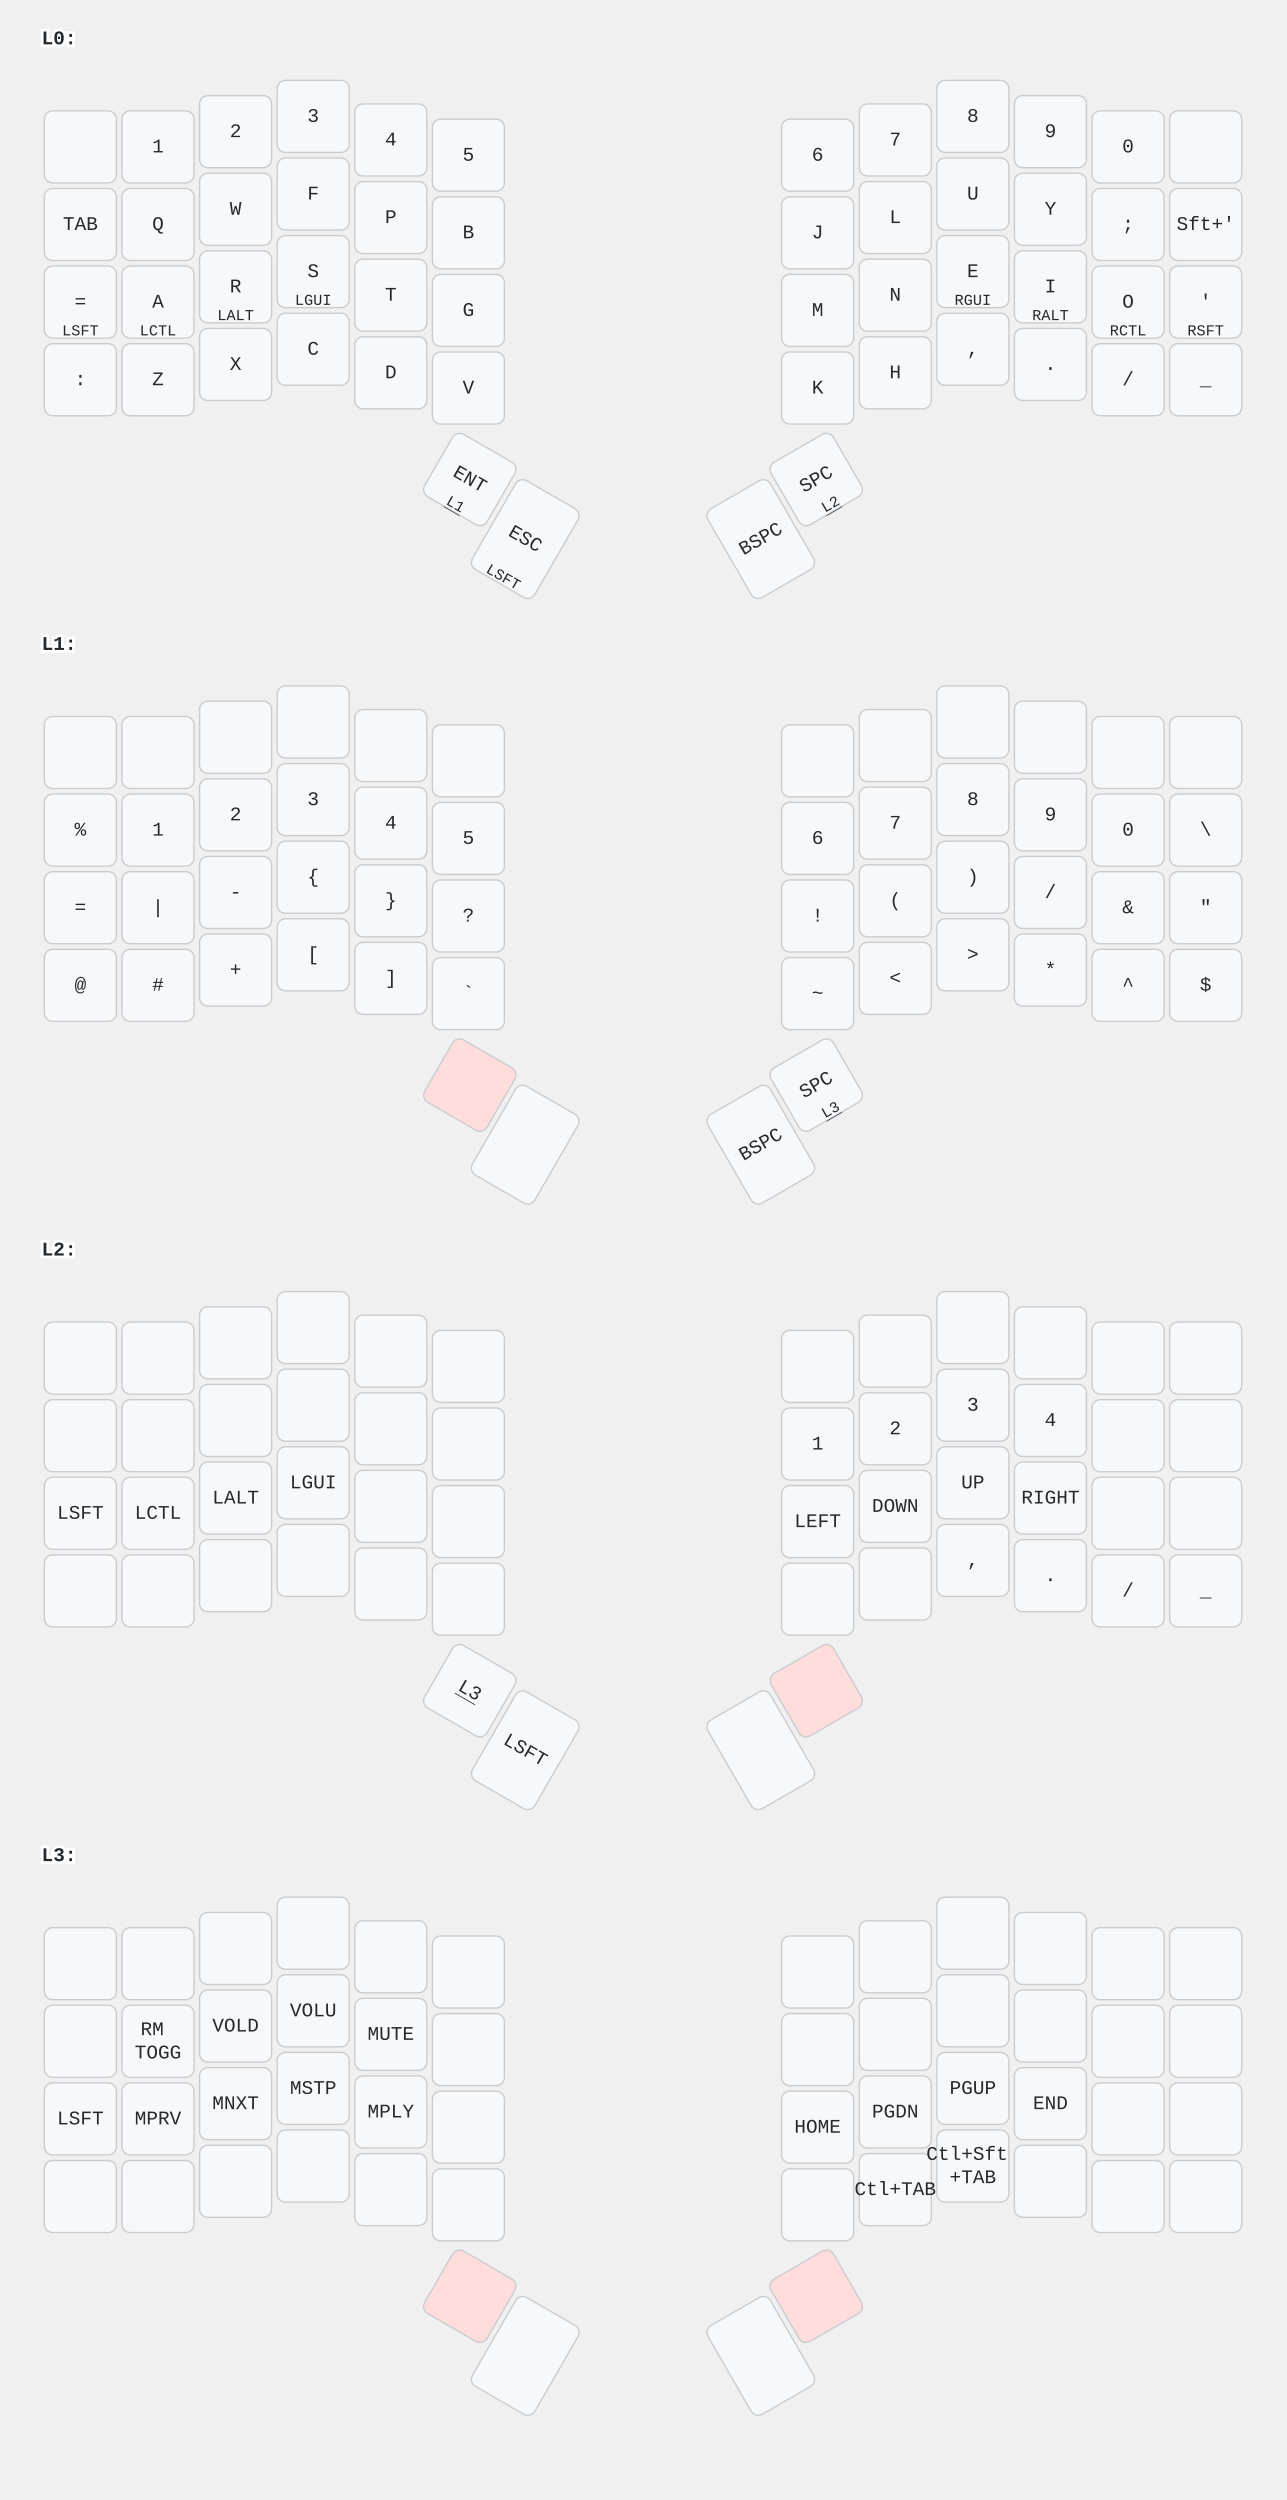
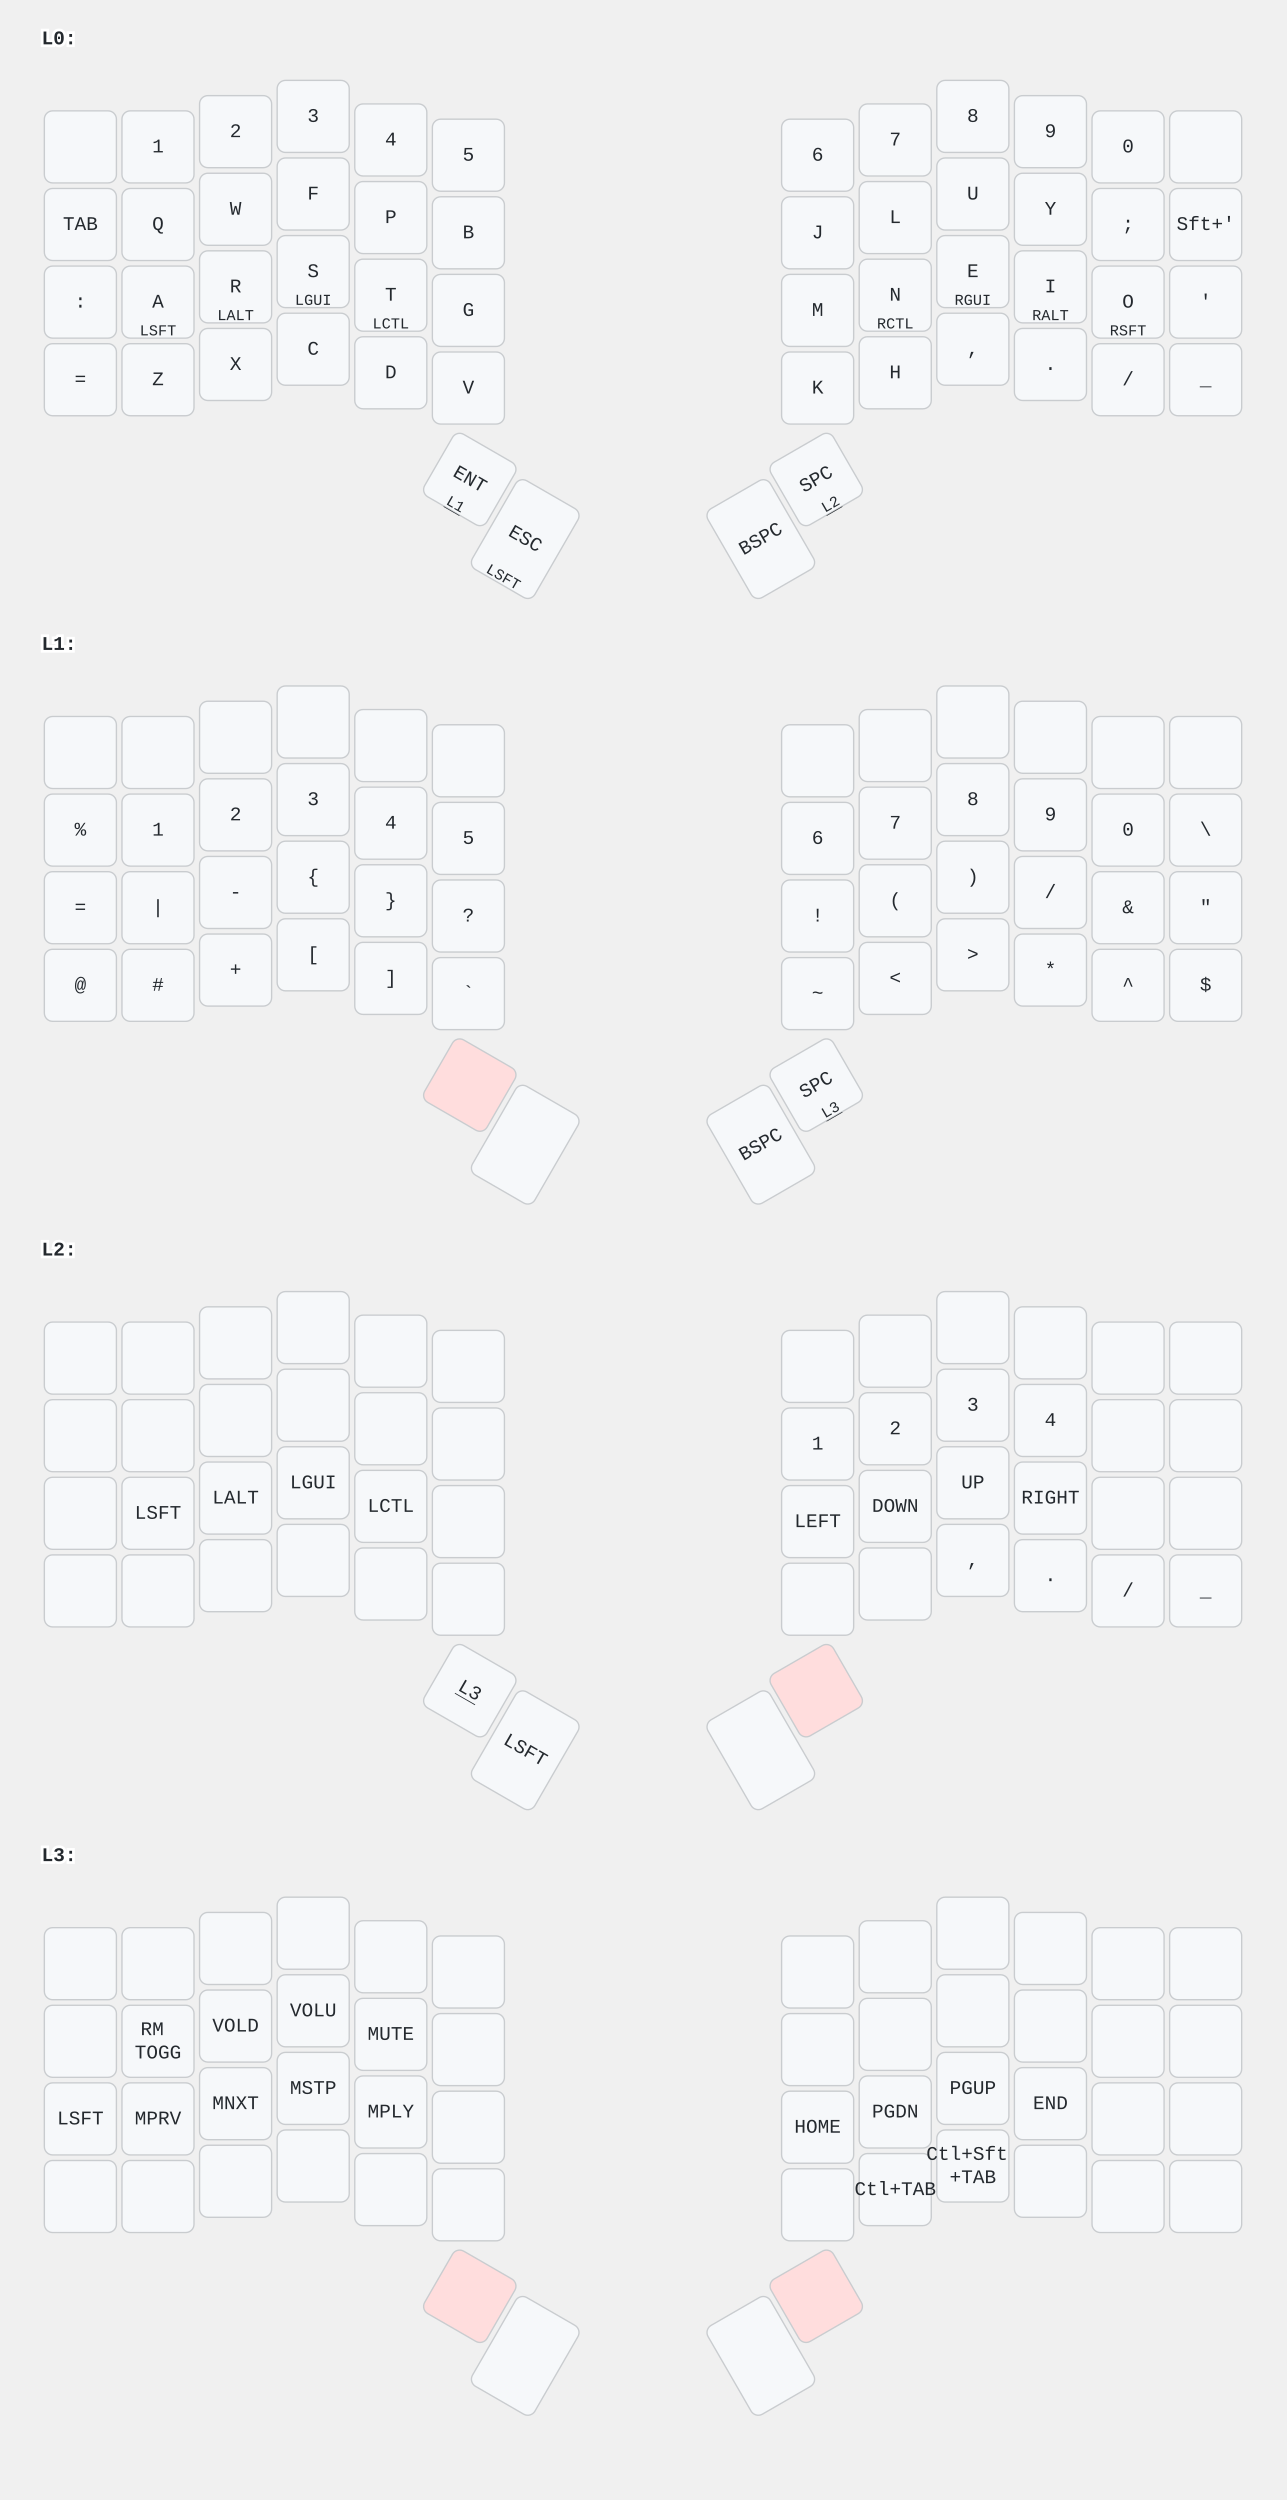
<svg xmlns="http://www.w3.org/2000/svg" width="928" height="1804" viewBox="0 0 928 1804" class="keymap">
  <style>/* inherit to force styles through use tags */
svg path {
    fill: inherit;
}

/* font and background color specifications */
svg.keymap {
    font-family: SFMono-Regular,Consolas,Liberation Mono,Menlo,monospace;
    font-size: 14px;
    font-kerning: normal;
    text-rendering: optimizeLegibility;
    fill: #24292e;
}

/* default key styling */
rect.key {
    fill: #f6f8fa;
}

rect.key, rect.combo {
    stroke: #c9cccf;
    stroke-width: 1;
}

/* default key side styling, only used is draw_key_sides is set */
rect.side {
    filter: brightness(90%);
}

/* color accent for combo boxes */
rect.combo, rect.combo-separate {
    fill: #cdf;
}

/* color accent for held keys */
rect.held, rect.combo.held {
    fill: #fdd;
}

/* color accent for ghost (optional) keys */
rect.ghost, rect.combo.ghost {
    stroke-dasharray: 4, 4;
    stroke-width: 2;
}

text {
    text-anchor: middle;
    dominant-baseline: middle;
}

/* styling for layer labels */
text.label {
    font-weight: bold;
    text-anchor: start;
    stroke: white;
    stroke-width: 4;
    paint-order: stroke;
}

/* styling for optional footer */
text.footer {
    text-anchor: end;
    dominant-baseline: auto;
    stroke: white;
    stroke-width: 4;
    paint-order: stroke;
}

/* styling for combo tap, and key non-tap label text */
text.combo, text.hold, text.shifted, text.left, text.right {
    font-size: 11px;
}

text.hold {
    text-anchor: middle;
    dominant-baseline: auto;
}

text.shifted {
    text-anchor: middle;
    dominant-baseline: hanging;
}

text.left {
    text-anchor: start;
}

text.right {
    text-anchor: end;
}

text.layer-activator {
    text-decoration: underline;
}

/* styling for hold/shifted label text in combo box */
text.combo.hold, text.combo.shifted, text.combo.left, text.combo.right {
    font-size: 8px;
}

/* lighter symbol for transparent keys */
text.trans {
    fill: #7b7e81;
}

/* styling for combo dendrons */
path.combo {
    stroke-width: 1;
    stroke: gray;
    fill: none;
}

/* Start Tabler Icons Cleanup */
/* cannot use height/width with glyphs */
.icon-tabler &gt; path {
    fill: inherit;
    stroke: inherit;
    stroke-width: 2;
}
/* hide tabler's default box */
.icon-tabler &gt; path[stroke="none"][fill="none"] {
    visibility: hidden;
}
/* End Tabler Icons Cleanup */
</style>
  <g transform="translate(30, 0)" class="layer-L0">
    <text x="0" y="28" class="label" id="L0">L0:</text>
    <g transform="translate(0, 56)">
      <g transform="translate(28, 50)" class="key keypos-0">
        <rect rx="6" ry="6" x="-26" y="-26" width="52" height="52" class="key" />
        <text x="0" y="0" class="key tap"> </text>
      </g>
      <g transform="translate(84, 50)" class="key keypos-1">
        <rect rx="6" ry="6" x="-26" y="-26" width="52" height="52" class="key" />
        <text x="0" y="0" class="key tap">1</text>
      </g>
      <g transform="translate(140, 39)" class="key keypos-2">
        <rect rx="6" ry="6" x="-26" y="-26" width="52" height="52" class="key" />
        <text x="0" y="0" class="key tap">2</text>
      </g>
      <g transform="translate(196, 28)" class="key keypos-3">
        <rect rx="6" ry="6" x="-26" y="-26" width="52" height="52" class="key" />
        <text x="0" y="0" class="key tap">3</text>
      </g>
      <g transform="translate(252, 45)" class="key keypos-4">
        <rect rx="6" ry="6" x="-26" y="-26" width="52" height="52" class="key" />
        <text x="0" y="0" class="key tap">4</text>
      </g>
      <g transform="translate(308, 56)" class="key keypos-5">
        <rect rx="6" ry="6" x="-26" y="-26" width="52" height="52" class="key" />
        <text x="0" y="0" class="key tap">5</text>
      </g>
      <g transform="translate(560, 56)" class="key keypos-6">
        <rect rx="6" ry="6" x="-26" y="-26" width="52" height="52" class="key" />
        <text x="0" y="0" class="key tap">6</text>
      </g>
      <g transform="translate(616, 45)" class="key keypos-7">
        <rect rx="6" ry="6" x="-26" y="-26" width="52" height="52" class="key" />
        <text x="0" y="0" class="key tap">7</text>
      </g>
      <g transform="translate(672, 28)" class="key keypos-8">
        <rect rx="6" ry="6" x="-26" y="-26" width="52" height="52" class="key" />
        <text x="0" y="0" class="key tap">8</text>
      </g>
      <g transform="translate(728, 39)" class="key keypos-9">
        <rect rx="6" ry="6" x="-26" y="-26" width="52" height="52" class="key" />
        <text x="0" y="0" class="key tap">9</text>
      </g>
      <g transform="translate(784, 50)" class="key keypos-10">
        <rect rx="6" ry="6" x="-26" y="-26" width="52" height="52" class="key" />
        <text x="0" y="0" class="key tap">0</text>
      </g>
      <g transform="translate(840, 50)" class="key keypos-11">
        <rect rx="6" ry="6" x="-26" y="-26" width="52" height="52" class="key" />
        <text x="0" y="0" class="key tap"> </text>
      </g>
      <g transform="translate(28, 106)" class="key keypos-12">
        <rect rx="6" ry="6" x="-26" y="-26" width="52" height="52" class="key" />
        <text x="0" y="0" class="key tap">TAB</text>
      </g>
      <g transform="translate(84, 106)" class="key keypos-13">
        <rect rx="6" ry="6" x="-26" y="-26" width="52" height="52" class="key" />
        <text x="0" y="0" class="key tap">Q</text>
      </g>
      <g transform="translate(140, 95)" class="key keypos-14">
        <rect rx="6" ry="6" x="-26" y="-26" width="52" height="52" class="key" />
        <text x="0" y="0" class="key tap">W</text>
      </g>
      <g transform="translate(196, 84)" class="key keypos-15">
        <rect rx="6" ry="6" x="-26" y="-26" width="52" height="52" class="key" />
        <text x="0" y="0" class="key tap">F</text>
      </g>
      <g transform="translate(252, 101)" class="key keypos-16">
        <rect rx="6" ry="6" x="-26" y="-26" width="52" height="52" class="key" />
        <text x="0" y="0" class="key tap">P</text>
      </g>
      <g transform="translate(308, 112)" class="key keypos-17">
        <rect rx="6" ry="6" x="-26" y="-26" width="52" height="52" class="key" />
        <text x="0" y="0" class="key tap">B</text>
      </g>
      <g transform="translate(560, 112)" class="key keypos-18">
        <rect rx="6" ry="6" x="-26" y="-26" width="52" height="52" class="key" />
        <text x="0" y="0" class="key tap">J</text>
      </g>
      <g transform="translate(616, 101)" class="key keypos-19">
        <rect rx="6" ry="6" x="-26" y="-26" width="52" height="52" class="key" />
        <text x="0" y="0" class="key tap">L</text>
      </g>
      <g transform="translate(672, 84)" class="key keypos-20">
        <rect rx="6" ry="6" x="-26" y="-26" width="52" height="52" class="key" />
        <text x="0" y="0" class="key tap">U</text>
      </g>
      <g transform="translate(728, 95)" class="key keypos-21">
        <rect rx="6" ry="6" x="-26" y="-26" width="52" height="52" class="key" />
        <text x="0" y="0" class="key tap">Y</text>
      </g>
      <g transform="translate(784, 106)" class="key keypos-22">
        <rect rx="6" ry="6" x="-26" y="-26" width="52" height="52" class="key" />
        <text x="0" y="0" class="key tap">;</text>
      </g>
      <g transform="translate(840, 106)" class="key keypos-23">
        <rect rx="6" ry="6" x="-26" y="-26" width="52" height="52" class="key" />
        <text x="0" y="0" class="key tap">Sft+'</text>
      </g>
      <g transform="translate(28, 162)" class="key keypos-24">
        <rect rx="6" ry="6" x="-26" y="-26" width="52" height="52" class="key" />
-         <text x="0" y="0" class="key tap">=</text>
+         <text x="0" y="0" class="key tap">:</text>
+       </g>
+       <g transform="translate(84, 162)" class="key keypos-25">
+         <rect rx="6" ry="6" x="-26" y="-26" width="52" height="52" class="key" />
+         <text x="0" y="0" class="key tap">A</text>
        <text x="0" y="24" class="key hold">LSFT</text>
-       </g>
-       <g transform="translate(84, 162)" class="key keypos-25">
-         <rect rx="6" ry="6" x="-26" y="-26" width="52" height="52" class="key" />
-         <text x="0" y="0" class="key tap">A</text>
-         <text x="0" y="24" class="key hold">LCTL</text>
      </g>
      <g transform="translate(140, 151)" class="key keypos-26">
        <rect rx="6" ry="6" x="-26" y="-26" width="52" height="52" class="key" />
        <text x="0" y="0" class="key tap">R</text>
        <text x="0" y="24" class="key hold">LALT</text>
      </g>
      <g transform="translate(196, 140)" class="key keypos-27">
        <rect rx="6" ry="6" x="-26" y="-26" width="52" height="52" class="key" />
        <text x="0" y="0" class="key tap">S</text>
        <text x="0" y="24" class="key hold">LGUI</text>
      </g>
      <g transform="translate(252, 157)" class="key keypos-28">
        <rect rx="6" ry="6" x="-26" y="-26" width="52" height="52" class="key" />
        <text x="0" y="0" class="key tap">T</text>
+         <text x="0" y="24" class="key hold">LCTL</text>
      </g>
      <g transform="translate(308, 168)" class="key keypos-29">
        <rect rx="6" ry="6" x="-26" y="-26" width="52" height="52" class="key" />
        <text x="0" y="0" class="key tap">G</text>
      </g>
      <g transform="translate(560, 168)" class="key keypos-30">
        <rect rx="6" ry="6" x="-26" y="-26" width="52" height="52" class="key" />
        <text x="0" y="0" class="key tap">M</text>
      </g>
      <g transform="translate(616, 157)" class="key keypos-31">
        <rect rx="6" ry="6" x="-26" y="-26" width="52" height="52" class="key" />
        <text x="0" y="0" class="key tap">N</text>
+         <text x="0" y="24" class="key hold">RCTL</text>
      </g>
      <g transform="translate(672, 140)" class="key keypos-32">
        <rect rx="6" ry="6" x="-26" y="-26" width="52" height="52" class="key" />
        <text x="0" y="0" class="key tap">E</text>
        <text x="0" y="24" class="key hold">RGUI</text>
      </g>
      <g transform="translate(728, 151)" class="key keypos-33">
        <rect rx="6" ry="6" x="-26" y="-26" width="52" height="52" class="key" />
        <text x="0" y="0" class="key tap">I</text>
        <text x="0" y="24" class="key hold">RALT</text>
      </g>
      <g transform="translate(784, 162)" class="key keypos-34">
        <rect rx="6" ry="6" x="-26" y="-26" width="52" height="52" class="key" />
        <text x="0" y="0" class="key tap">O</text>
-         <text x="0" y="24" class="key hold">RCTL</text>
+         <text x="0" y="24" class="key hold">RSFT</text>
      </g>
      <g transform="translate(840, 162)" class="key keypos-35">
        <rect rx="6" ry="6" x="-26" y="-26" width="52" height="52" class="key" />
        <text x="0" y="0" class="key tap">'</text>
-         <text x="0" y="24" class="key hold">RSFT</text>
      </g>
      <g transform="translate(28, 218)" class="key keypos-36">
        <rect rx="6" ry="6" x="-26" y="-26" width="52" height="52" class="key" />
-         <text x="0" y="0" class="key tap">:</text>
+         <text x="0" y="0" class="key tap">=</text>
      </g>
      <g transform="translate(84, 218)" class="key keypos-37">
        <rect rx="6" ry="6" x="-26" y="-26" width="52" height="52" class="key" />
        <text x="0" y="0" class="key tap">Z</text>
      </g>
      <g transform="translate(140, 207)" class="key keypos-38">
        <rect rx="6" ry="6" x="-26" y="-26" width="52" height="52" class="key" />
        <text x="0" y="0" class="key tap">X</text>
      </g>
      <g transform="translate(196, 196)" class="key keypos-39">
        <rect rx="6" ry="6" x="-26" y="-26" width="52" height="52" class="key" />
        <text x="0" y="0" class="key tap">C</text>
      </g>
      <g transform="translate(252, 213)" class="key keypos-40">
        <rect rx="6" ry="6" x="-26" y="-26" width="52" height="52" class="key" />
        <text x="0" y="0" class="key tap">D</text>
      </g>
      <g transform="translate(308, 224)" class="key keypos-41">
        <rect rx="6" ry="6" x="-26" y="-26" width="52" height="52" class="key" />
        <text x="0" y="0" class="key tap">V</text>
      </g>
      <g transform="translate(560, 224)" class="key keypos-42">
        <rect rx="6" ry="6" x="-26" y="-26" width="52" height="52" class="key" />
        <text x="0" y="0" class="key tap">K</text>
      </g>
      <g transform="translate(616, 213)" class="key keypos-43">
        <rect rx="6" ry="6" x="-26" y="-26" width="52" height="52" class="key" />
        <text x="0" y="0" class="key tap">H</text>
      </g>
      <g transform="translate(672, 196)" class="key keypos-44">
        <rect rx="6" ry="6" x="-26" y="-26" width="52" height="52" class="key" />
        <text x="0" y="0" class="key tap">,</text>
      </g>
      <g transform="translate(728, 207)" class="key keypos-45">
        <rect rx="6" ry="6" x="-26" y="-26" width="52" height="52" class="key" />
        <text x="0" y="0" class="key tap">.</text>
      </g>
      <g transform="translate(784, 218)" class="key keypos-46">
        <rect rx="6" ry="6" x="-26" y="-26" width="52" height="52" class="key" />
        <text x="0" y="0" class="key tap">/</text>
      </g>
      <g transform="translate(840, 218)" class="key keypos-47">
        <rect rx="6" ry="6" x="-26" y="-26" width="52" height="52" class="key" />
        <text x="0" y="0" class="key tap">_</text>
      </g>
      <g transform="translate(309, 290) rotate(30.0)" class="key keypos-48">
        <rect rx="6" ry="6" x="-26" y="-26" width="52" height="52" class="key" />
        <text x="0" y="0" class="key tap">ENT</text>
        <a href="#L1">
          <text x="0" y="24" class="key hold layer-activator">L1</text>
        </a>
      </g>
      <g transform="translate(349, 333) rotate(30.0)" class="key keypos-49">
        <rect rx="6" ry="6" x="-26" y="-37" width="52" height="74" class="key" />
        <text x="0" y="0" class="key tap">ESC</text>
        <text x="0" y="35" class="key hold">LSFT</text>
      </g>
      <g transform="translate(519, 333) rotate(-30.0)" class="key keypos-50">
        <rect rx="6" ry="6" x="-26" y="-37" width="52" height="74" class="key" />
        <text x="0" y="0" class="key tap">BSPC</text>
      </g>
      <g transform="translate(559, 290) rotate(-30.0)" class="key keypos-51">
        <rect rx="6" ry="6" x="-26" y="-26" width="52" height="52" class="key" />
        <text x="0" y="0" class="key tap">SPC</text>
        <a href="#L2">
          <text x="0" y="24" class="key hold layer-activator">L2</text>
        </a>
      </g>
    </g>
  </g>
  <g transform="translate(30, 437)" class="layer-L1">
    <text x="0" y="28" class="label" id="L1">L1:</text>
    <g transform="translate(0, 56)">
      <g transform="translate(28, 50)" class="key keypos-0">
        <rect rx="6" ry="6" x="-26" y="-26" width="52" height="52" class="key" />
        <text x="0" y="0" class="key tap"> </text>
      </g>
      <g transform="translate(84, 50)" class="key keypos-1">
        <rect rx="6" ry="6" x="-26" y="-26" width="52" height="52" class="key" />
        <text x="0" y="0" class="key tap"> </text>
      </g>
      <g transform="translate(140, 39)" class="key keypos-2">
        <rect rx="6" ry="6" x="-26" y="-26" width="52" height="52" class="key" />
        <text x="0" y="0" class="key tap"> </text>
      </g>
      <g transform="translate(196, 28)" class="key keypos-3">
        <rect rx="6" ry="6" x="-26" y="-26" width="52" height="52" class="key" />
        <text x="0" y="0" class="key tap"> </text>
      </g>
      <g transform="translate(252, 45)" class="key keypos-4">
        <rect rx="6" ry="6" x="-26" y="-26" width="52" height="52" class="key" />
        <text x="0" y="0" class="key tap"> </text>
      </g>
      <g transform="translate(308, 56)" class="key keypos-5">
        <rect rx="6" ry="6" x="-26" y="-26" width="52" height="52" class="key" />
        <text x="0" y="0" class="key tap"> </text>
      </g>
      <g transform="translate(560, 56)" class="key keypos-6">
        <rect rx="6" ry="6" x="-26" y="-26" width="52" height="52" class="key" />
        <text x="0" y="0" class="key tap"> </text>
      </g>
      <g transform="translate(616, 45)" class="key keypos-7">
        <rect rx="6" ry="6" x="-26" y="-26" width="52" height="52" class="key" />
        <text x="0" y="0" class="key tap"> </text>
      </g>
      <g transform="translate(672, 28)" class="key keypos-8">
        <rect rx="6" ry="6" x="-26" y="-26" width="52" height="52" class="key" />
        <text x="0" y="0" class="key tap"> </text>
      </g>
      <g transform="translate(728, 39)" class="key keypos-9">
        <rect rx="6" ry="6" x="-26" y="-26" width="52" height="52" class="key" />
        <text x="0" y="0" class="key tap"> </text>
      </g>
      <g transform="translate(784, 50)" class="key keypos-10">
        <rect rx="6" ry="6" x="-26" y="-26" width="52" height="52" class="key" />
        <text x="0" y="0" class="key tap"> </text>
      </g>
      <g transform="translate(840, 50)" class="key keypos-11">
        <rect rx="6" ry="6" x="-26" y="-26" width="52" height="52" class="key" />
        <text x="0" y="0" class="key tap"> </text>
      </g>
      <g transform="translate(28, 106)" class="key keypos-12">
        <rect rx="6" ry="6" x="-26" y="-26" width="52" height="52" class="key" />
        <text x="0" y="0" class="key tap">%</text>
      </g>
      <g transform="translate(84, 106)" class="key keypos-13">
        <rect rx="6" ry="6" x="-26" y="-26" width="52" height="52" class="key" />
        <text x="0" y="0" class="key tap">1</text>
      </g>
      <g transform="translate(140, 95)" class="key keypos-14">
        <rect rx="6" ry="6" x="-26" y="-26" width="52" height="52" class="key" />
        <text x="0" y="0" class="key tap">2</text>
      </g>
      <g transform="translate(196, 84)" class="key keypos-15">
        <rect rx="6" ry="6" x="-26" y="-26" width="52" height="52" class="key" />
        <text x="0" y="0" class="key tap">3</text>
      </g>
      <g transform="translate(252, 101)" class="key keypos-16">
        <rect rx="6" ry="6" x="-26" y="-26" width="52" height="52" class="key" />
        <text x="0" y="0" class="key tap">4</text>
      </g>
      <g transform="translate(308, 112)" class="key keypos-17">
        <rect rx="6" ry="6" x="-26" y="-26" width="52" height="52" class="key" />
        <text x="0" y="0" class="key tap">5</text>
      </g>
      <g transform="translate(560, 112)" class="key keypos-18">
        <rect rx="6" ry="6" x="-26" y="-26" width="52" height="52" class="key" />
        <text x="0" y="0" class="key tap">6</text>
      </g>
      <g transform="translate(616, 101)" class="key keypos-19">
        <rect rx="6" ry="6" x="-26" y="-26" width="52" height="52" class="key" />
        <text x="0" y="0" class="key tap">7</text>
      </g>
      <g transform="translate(672, 84)" class="key keypos-20">
        <rect rx="6" ry="6" x="-26" y="-26" width="52" height="52" class="key" />
        <text x="0" y="0" class="key tap">8</text>
      </g>
      <g transform="translate(728, 95)" class="key keypos-21">
        <rect rx="6" ry="6" x="-26" y="-26" width="52" height="52" class="key" />
        <text x="0" y="0" class="key tap">9</text>
      </g>
      <g transform="translate(784, 106)" class="key keypos-22">
        <rect rx="6" ry="6" x="-26" y="-26" width="52" height="52" class="key" />
        <text x="0" y="0" class="key tap">0</text>
      </g>
      <g transform="translate(840, 106)" class="key keypos-23">
        <rect rx="6" ry="6" x="-26" y="-26" width="52" height="52" class="key" />
        <text x="0" y="0" class="key tap">\</text>
      </g>
      <g transform="translate(28, 162)" class="key keypos-24">
        <rect rx="6" ry="6" x="-26" y="-26" width="52" height="52" class="key" />
        <text x="0" y="0" class="key tap">=</text>
      </g>
      <g transform="translate(84, 162)" class="key keypos-25">
        <rect rx="6" ry="6" x="-26" y="-26" width="52" height="52" class="key" />
        <text x="0" y="0" class="key tap">|</text>
      </g>
      <g transform="translate(140, 151)" class="key keypos-26">
        <rect rx="6" ry="6" x="-26" y="-26" width="52" height="52" class="key" />
        <text x="0" y="0" class="key tap">-</text>
      </g>
      <g transform="translate(196, 140)" class="key keypos-27">
        <rect rx="6" ry="6" x="-26" y="-26" width="52" height="52" class="key" />
        <text x="0" y="0" class="key tap">{</text>
      </g>
      <g transform="translate(252, 157)" class="key keypos-28">
        <rect rx="6" ry="6" x="-26" y="-26" width="52" height="52" class="key" />
        <text x="0" y="0" class="key tap">}</text>
      </g>
      <g transform="translate(308, 168)" class="key keypos-29">
        <rect rx="6" ry="6" x="-26" y="-26" width="52" height="52" class="key" />
        <text x="0" y="0" class="key tap">?</text>
      </g>
      <g transform="translate(560, 168)" class="key keypos-30">
        <rect rx="6" ry="6" x="-26" y="-26" width="52" height="52" class="key" />
        <text x="0" y="0" class="key tap">!</text>
      </g>
      <g transform="translate(616, 157)" class="key keypos-31">
        <rect rx="6" ry="6" x="-26" y="-26" width="52" height="52" class="key" />
        <text x="0" y="0" class="key tap">(</text>
      </g>
      <g transform="translate(672, 140)" class="key keypos-32">
        <rect rx="6" ry="6" x="-26" y="-26" width="52" height="52" class="key" />
        <text x="0" y="0" class="key tap">)</text>
      </g>
      <g transform="translate(728, 151)" class="key keypos-33">
        <rect rx="6" ry="6" x="-26" y="-26" width="52" height="52" class="key" />
        <text x="0" y="0" class="key tap">/</text>
      </g>
      <g transform="translate(784, 162)" class="key keypos-34">
        <rect rx="6" ry="6" x="-26" y="-26" width="52" height="52" class="key" />
        <text x="0" y="0" class="key tap">&amp;</text>
      </g>
      <g transform="translate(840, 162)" class="key keypos-35">
        <rect rx="6" ry="6" x="-26" y="-26" width="52" height="52" class="key" />
        <text x="0" y="0" class="key tap">"</text>
      </g>
      <g transform="translate(28, 218)" class="key keypos-36">
        <rect rx="6" ry="6" x="-26" y="-26" width="52" height="52" class="key" />
        <text x="0" y="0" class="key tap">@</text>
      </g>
      <g transform="translate(84, 218)" class="key keypos-37">
        <rect rx="6" ry="6" x="-26" y="-26" width="52" height="52" class="key" />
        <text x="0" y="0" class="key tap">#</text>
      </g>
      <g transform="translate(140, 207)" class="key keypos-38">
        <rect rx="6" ry="6" x="-26" y="-26" width="52" height="52" class="key" />
        <text x="0" y="0" class="key tap">+</text>
      </g>
      <g transform="translate(196, 196)" class="key keypos-39">
        <rect rx="6" ry="6" x="-26" y="-26" width="52" height="52" class="key" />
        <text x="0" y="0" class="key tap">[</text>
      </g>
      <g transform="translate(252, 213)" class="key keypos-40">
        <rect rx="6" ry="6" x="-26" y="-26" width="52" height="52" class="key" />
        <text x="0" y="0" class="key tap">]</text>
      </g>
      <g transform="translate(308, 224)" class="key keypos-41">
        <rect rx="6" ry="6" x="-26" y="-26" width="52" height="52" class="key" />
        <text x="0" y="0" class="key tap">`</text>
      </g>
      <g transform="translate(560, 224)" class="key keypos-42">
        <rect rx="6" ry="6" x="-26" y="-26" width="52" height="52" class="key" />
        <text x="0" y="0" class="key tap">~</text>
      </g>
      <g transform="translate(616, 213)" class="key keypos-43">
        <rect rx="6" ry="6" x="-26" y="-26" width="52" height="52" class="key" />
        <text x="0" y="0" class="key tap">&lt;</text>
      </g>
      <g transform="translate(672, 196)" class="key keypos-44">
        <rect rx="6" ry="6" x="-26" y="-26" width="52" height="52" class="key" />
        <text x="0" y="0" class="key tap">&gt;</text>
      </g>
      <g transform="translate(728, 207)" class="key keypos-45">
        <rect rx="6" ry="6" x="-26" y="-26" width="52" height="52" class="key" />
        <text x="0" y="0" class="key tap">*</text>
      </g>
      <g transform="translate(784, 218)" class="key keypos-46">
        <rect rx="6" ry="6" x="-26" y="-26" width="52" height="52" class="key" />
        <text x="0" y="0" class="key tap">^</text>
      </g>
      <g transform="translate(840, 218)" class="key keypos-47">
        <rect rx="6" ry="6" x="-26" y="-26" width="52" height="52" class="key" />
        <text x="0" y="0" class="key tap">$</text>
      </g>
      <g transform="translate(309, 290) rotate(30.0)" class="key held keypos-48">
        <rect rx="6" ry="6" x="-26" y="-26" width="52" height="52" class="key held" />
        <text x="0" y="0" class="key held tap"> </text>
      </g>
      <g transform="translate(349, 333) rotate(30.0)" class="key keypos-49">
        <rect rx="6" ry="6" x="-26" y="-37" width="52" height="74" class="key" />
        <text x="0" y="0" class="key tap"> </text>
      </g>
      <g transform="translate(519, 333) rotate(-30.0)" class="key keypos-50">
        <rect rx="6" ry="6" x="-26" y="-37" width="52" height="74" class="key" />
        <text x="0" y="0" class="key tap">BSPC</text>
      </g>
      <g transform="translate(559, 290) rotate(-30.0)" class="key keypos-51">
        <rect rx="6" ry="6" x="-26" y="-26" width="52" height="52" class="key" />
        <text x="0" y="0" class="key tap">SPC</text>
        <a href="#L3">
          <text x="0" y="24" class="key hold layer-activator">L3</text>
        </a>
      </g>
    </g>
  </g>
  <g transform="translate(30, 874)" class="layer-L2">
    <text x="0" y="28" class="label" id="L2">L2:</text>
    <g transform="translate(0, 56)">
      <g transform="translate(28, 50)" class="key keypos-0">
        <rect rx="6" ry="6" x="-26" y="-26" width="52" height="52" class="key" />
        <text x="0" y="0" class="key tap"> </text>
      </g>
      <g transform="translate(84, 50)" class="key keypos-1">
        <rect rx="6" ry="6" x="-26" y="-26" width="52" height="52" class="key" />
        <text x="0" y="0" class="key tap"> </text>
      </g>
      <g transform="translate(140, 39)" class="key keypos-2">
        <rect rx="6" ry="6" x="-26" y="-26" width="52" height="52" class="key" />
        <text x="0" y="0" class="key tap"> </text>
      </g>
      <g transform="translate(196, 28)" class="key keypos-3">
        <rect rx="6" ry="6" x="-26" y="-26" width="52" height="52" class="key" />
        <text x="0" y="0" class="key tap"> </text>
      </g>
      <g transform="translate(252, 45)" class="key keypos-4">
        <rect rx="6" ry="6" x="-26" y="-26" width="52" height="52" class="key" />
        <text x="0" y="0" class="key tap"> </text>
      </g>
      <g transform="translate(308, 56)" class="key keypos-5">
        <rect rx="6" ry="6" x="-26" y="-26" width="52" height="52" class="key" />
        <text x="0" y="0" class="key tap"> </text>
      </g>
      <g transform="translate(560, 56)" class="key keypos-6">
        <rect rx="6" ry="6" x="-26" y="-26" width="52" height="52" class="key" />
        <text x="0" y="0" class="key tap"> </text>
      </g>
      <g transform="translate(616, 45)" class="key keypos-7">
        <rect rx="6" ry="6" x="-26" y="-26" width="52" height="52" class="key" />
        <text x="0" y="0" class="key tap"> </text>
      </g>
      <g transform="translate(672, 28)" class="key keypos-8">
        <rect rx="6" ry="6" x="-26" y="-26" width="52" height="52" class="key" />
        <text x="0" y="0" class="key tap"> </text>
      </g>
      <g transform="translate(728, 39)" class="key keypos-9">
        <rect rx="6" ry="6" x="-26" y="-26" width="52" height="52" class="key" />
        <text x="0" y="0" class="key tap"> </text>
      </g>
      <g transform="translate(784, 50)" class="key keypos-10">
        <rect rx="6" ry="6" x="-26" y="-26" width="52" height="52" class="key" />
        <text x="0" y="0" class="key tap"> </text>
      </g>
      <g transform="translate(840, 50)" class="key keypos-11">
        <rect rx="6" ry="6" x="-26" y="-26" width="52" height="52" class="key" />
        <text x="0" y="0" class="key tap"> </text>
      </g>
      <g transform="translate(28, 106)" class="key keypos-12">
        <rect rx="6" ry="6" x="-26" y="-26" width="52" height="52" class="key" />
        <text x="0" y="0" class="key tap"> </text>
      </g>
      <g transform="translate(84, 106)" class="key keypos-13">
        <rect rx="6" ry="6" x="-26" y="-26" width="52" height="52" class="key" />
        <text x="0" y="0" class="key tap"> </text>
      </g>
      <g transform="translate(140, 95)" class="key keypos-14">
        <rect rx="6" ry="6" x="-26" y="-26" width="52" height="52" class="key" />
        <text x="0" y="0" class="key tap"> </text>
      </g>
      <g transform="translate(196, 84)" class="key keypos-15">
        <rect rx="6" ry="6" x="-26" y="-26" width="52" height="52" class="key" />
        <text x="0" y="0" class="key tap"> </text>
      </g>
      <g transform="translate(252, 101)" class="key keypos-16">
        <rect rx="6" ry="6" x="-26" y="-26" width="52" height="52" class="key" />
        <text x="0" y="0" class="key tap"> </text>
      </g>
      <g transform="translate(308, 112)" class="key keypos-17">
        <rect rx="6" ry="6" x="-26" y="-26" width="52" height="52" class="key" />
        <text x="0" y="0" class="key tap"> </text>
      </g>
      <g transform="translate(560, 112)" class="key keypos-18">
        <rect rx="6" ry="6" x="-26" y="-26" width="52" height="52" class="key" />
        <text x="0" y="0" class="key tap">1</text>
      </g>
      <g transform="translate(616, 101)" class="key keypos-19">
        <rect rx="6" ry="6" x="-26" y="-26" width="52" height="52" class="key" />
        <text x="0" y="0" class="key tap">2</text>
      </g>
      <g transform="translate(672, 84)" class="key keypos-20">
        <rect rx="6" ry="6" x="-26" y="-26" width="52" height="52" class="key" />
        <text x="0" y="0" class="key tap">3</text>
      </g>
      <g transform="translate(728, 95)" class="key keypos-21">
        <rect rx="6" ry="6" x="-26" y="-26" width="52" height="52" class="key" />
        <text x="0" y="0" class="key tap">4</text>
      </g>
      <g transform="translate(784, 106)" class="key keypos-22">
        <rect rx="6" ry="6" x="-26" y="-26" width="52" height="52" class="key" />
        <text x="0" y="0" class="key tap"> </text>
      </g>
      <g transform="translate(840, 106)" class="key keypos-23">
        <rect rx="6" ry="6" x="-26" y="-26" width="52" height="52" class="key" />
        <text x="0" y="0" class="key tap"> </text>
      </g>
      <g transform="translate(28, 162)" class="key keypos-24">
        <rect rx="6" ry="6" x="-26" y="-26" width="52" height="52" class="key" />
+         <text x="0" y="0" class="key tap"> </text>
+       </g>
+       <g transform="translate(84, 162)" class="key keypos-25">
+         <rect rx="6" ry="6" x="-26" y="-26" width="52" height="52" class="key" />
        <text x="0" y="0" class="key tap">LSFT</text>
      </g>
-       <g transform="translate(84, 162)" class="key keypos-25">
+       <g transform="translate(140, 151)" class="key keypos-26">
+         <rect rx="6" ry="6" x="-26" y="-26" width="52" height="52" class="key" />
+         <text x="0" y="0" class="key tap">LALT</text>
+       </g>
+       <g transform="translate(196, 140)" class="key keypos-27">
+         <rect rx="6" ry="6" x="-26" y="-26" width="52" height="52" class="key" />
+         <text x="0" y="0" class="key tap">LGUI</text>
+       </g>
+       <g transform="translate(252, 157)" class="key keypos-28">
        <rect rx="6" ry="6" x="-26" y="-26" width="52" height="52" class="key" />
        <text x="0" y="0" class="key tap">LCTL</text>
-       </g>
-       <g transform="translate(140, 151)" class="key keypos-26">
-         <rect rx="6" ry="6" x="-26" y="-26" width="52" height="52" class="key" />
-         <text x="0" y="0" class="key tap">LALT</text>
-       </g>
-       <g transform="translate(196, 140)" class="key keypos-27">
-         <rect rx="6" ry="6" x="-26" y="-26" width="52" height="52" class="key" />
-         <text x="0" y="0" class="key tap">LGUI</text>
-       </g>
-       <g transform="translate(252, 157)" class="key keypos-28">
-         <rect rx="6" ry="6" x="-26" y="-26" width="52" height="52" class="key" />
-         <text x="0" y="0" class="key tap"> </text>
      </g>
      <g transform="translate(308, 168)" class="key keypos-29">
        <rect rx="6" ry="6" x="-26" y="-26" width="52" height="52" class="key" />
        <text x="0" y="0" class="key tap"> </text>
      </g>
      <g transform="translate(560, 168)" class="key keypos-30">
        <rect rx="6" ry="6" x="-26" y="-26" width="52" height="52" class="key" />
        <text x="0" y="0" class="key tap">LEFT</text>
      </g>
      <g transform="translate(616, 157)" class="key keypos-31">
        <rect rx="6" ry="6" x="-26" y="-26" width="52" height="52" class="key" />
        <text x="0" y="0" class="key tap">DOWN</text>
      </g>
      <g transform="translate(672, 140)" class="key keypos-32">
        <rect rx="6" ry="6" x="-26" y="-26" width="52" height="52" class="key" />
        <text x="0" y="0" class="key tap">UP</text>
      </g>
      <g transform="translate(728, 151)" class="key keypos-33">
        <rect rx="6" ry="6" x="-26" y="-26" width="52" height="52" class="key" />
        <text x="0" y="0" class="key tap">RIGHT</text>
      </g>
      <g transform="translate(784, 162)" class="key keypos-34">
        <rect rx="6" ry="6" x="-26" y="-26" width="52" height="52" class="key" />
        <text x="0" y="0" class="key tap"> </text>
      </g>
      <g transform="translate(840, 162)" class="key keypos-35">
        <rect rx="6" ry="6" x="-26" y="-26" width="52" height="52" class="key" />
        <text x="0" y="0" class="key tap"> </text>
      </g>
      <g transform="translate(28, 218)" class="key keypos-36">
        <rect rx="6" ry="6" x="-26" y="-26" width="52" height="52" class="key" />
        <text x="0" y="0" class="key tap"> </text>
      </g>
      <g transform="translate(84, 218)" class="key keypos-37">
        <rect rx="6" ry="6" x="-26" y="-26" width="52" height="52" class="key" />
        <text x="0" y="0" class="key tap"> </text>
      </g>
      <g transform="translate(140, 207)" class="key keypos-38">
        <rect rx="6" ry="6" x="-26" y="-26" width="52" height="52" class="key" />
        <text x="0" y="0" class="key tap"> </text>
      </g>
      <g transform="translate(196, 196)" class="key keypos-39">
        <rect rx="6" ry="6" x="-26" y="-26" width="52" height="52" class="key" />
        <text x="0" y="0" class="key tap"> </text>
      </g>
      <g transform="translate(252, 213)" class="key keypos-40">
        <rect rx="6" ry="6" x="-26" y="-26" width="52" height="52" class="key" />
        <text x="0" y="0" class="key tap"> </text>
      </g>
      <g transform="translate(308, 224)" class="key keypos-41">
        <rect rx="6" ry="6" x="-26" y="-26" width="52" height="52" class="key" />
        <text x="0" y="0" class="key tap"> </text>
      </g>
      <g transform="translate(560, 224)" class="key keypos-42">
        <rect rx="6" ry="6" x="-26" y="-26" width="52" height="52" class="key" />
        <text x="0" y="0" class="key tap"> </text>
      </g>
      <g transform="translate(616, 213)" class="key keypos-43">
        <rect rx="6" ry="6" x="-26" y="-26" width="52" height="52" class="key" />
        <text x="0" y="0" class="key tap"> </text>
      </g>
      <g transform="translate(672, 196)" class="key keypos-44">
        <rect rx="6" ry="6" x="-26" y="-26" width="52" height="52" class="key" />
        <text x="0" y="0" class="key tap">,</text>
      </g>
      <g transform="translate(728, 207)" class="key keypos-45">
        <rect rx="6" ry="6" x="-26" y="-26" width="52" height="52" class="key" />
        <text x="0" y="0" class="key tap">.</text>
      </g>
      <g transform="translate(784, 218)" class="key keypos-46">
        <rect rx="6" ry="6" x="-26" y="-26" width="52" height="52" class="key" />
        <text x="0" y="0" class="key tap">/</text>
      </g>
      <g transform="translate(840, 218)" class="key keypos-47">
        <rect rx="6" ry="6" x="-26" y="-26" width="52" height="52" class="key" />
        <text x="0" y="0" class="key tap">_</text>
      </g>
      <g transform="translate(309, 290) rotate(30.0)" class="key keypos-48">
        <rect rx="6" ry="6" x="-26" y="-26" width="52" height="52" class="key" />
        <a href="#L3">
          <text x="0" y="0" class="key tap layer-activator">L3</text>
        </a>
      </g>
      <g transform="translate(349, 333) rotate(30.0)" class="key keypos-49">
        <rect rx="6" ry="6" x="-26" y="-37" width="52" height="74" class="key" />
        <text x="0" y="0" class="key tap">LSFT</text>
      </g>
      <g transform="translate(519, 333) rotate(-30.0)" class="key keypos-50">
        <rect rx="6" ry="6" x="-26" y="-37" width="52" height="74" class="key" />
        <text x="0" y="0" class="key tap"> </text>
      </g>
      <g transform="translate(559, 290) rotate(-30.0)" class="key held keypos-51">
        <rect rx="6" ry="6" x="-26" y="-26" width="52" height="52" class="key held" />
        <text x="0" y="0" class="key held tap"> </text>
      </g>
    </g>
  </g>
  <g transform="translate(30, 1311)" class="layer-L3">
    <text x="0" y="28" class="label" id="L3">L3:</text>
    <g transform="translate(0, 56)">
      <g transform="translate(28, 50)" class="key keypos-0">
        <rect rx="6" ry="6" x="-26" y="-26" width="52" height="52" class="key" />
        <text x="0" y="0" class="key tap"> </text>
      </g>
      <g transform="translate(84, 50)" class="key keypos-1">
        <rect rx="6" ry="6" x="-26" y="-26" width="52" height="52" class="key" />
        <text x="0" y="0" class="key tap"> </text>
      </g>
      <g transform="translate(140, 39)" class="key keypos-2">
        <rect rx="6" ry="6" x="-26" y="-26" width="52" height="52" class="key" />
        <text x="0" y="0" class="key tap"> </text>
      </g>
      <g transform="translate(196, 28)" class="key keypos-3">
        <rect rx="6" ry="6" x="-26" y="-26" width="52" height="52" class="key" />
        <text x="0" y="0" class="key tap"> </text>
      </g>
      <g transform="translate(252, 45)" class="key keypos-4">
        <rect rx="6" ry="6" x="-26" y="-26" width="52" height="52" class="key" />
        <text x="0" y="0" class="key tap"> </text>
      </g>
      <g transform="translate(308, 56)" class="key keypos-5">
        <rect rx="6" ry="6" x="-26" y="-26" width="52" height="52" class="key" />
        <text x="0" y="0" class="key tap"> </text>
      </g>
      <g transform="translate(560, 56)" class="key keypos-6">
        <rect rx="6" ry="6" x="-26" y="-26" width="52" height="52" class="key" />
        <text x="0" y="0" class="key tap"> </text>
      </g>
      <g transform="translate(616, 45)" class="key keypos-7">
        <rect rx="6" ry="6" x="-26" y="-26" width="52" height="52" class="key" />
        <text x="0" y="0" class="key tap"> </text>
      </g>
      <g transform="translate(672, 28)" class="key keypos-8">
        <rect rx="6" ry="6" x="-26" y="-26" width="52" height="52" class="key" />
        <text x="0" y="0" class="key tap"> </text>
      </g>
      <g transform="translate(728, 39)" class="key keypos-9">
        <rect rx="6" ry="6" x="-26" y="-26" width="52" height="52" class="key" />
        <text x="0" y="0" class="key tap"> </text>
      </g>
      <g transform="translate(784, 50)" class="key keypos-10">
        <rect rx="6" ry="6" x="-26" y="-26" width="52" height="52" class="key" />
        <text x="0" y="0" class="key tap"> </text>
      </g>
      <g transform="translate(840, 50)" class="key keypos-11">
        <rect rx="6" ry="6" x="-26" y="-26" width="52" height="52" class="key" />
        <text x="0" y="0" class="key tap"> </text>
      </g>
      <g transform="translate(28, 106)" class="key keypos-12">
        <rect rx="6" ry="6" x="-26" y="-26" width="52" height="52" class="key" />
        <text x="0" y="0" class="key tap"> </text>
      </g>
      <g transform="translate(84, 106)" class="key keypos-13">
        <rect rx="6" ry="6" x="-26" y="-26" width="52" height="52" class="key" />
        <text x="0" y="0" class="key tap">
          <tspan x="0" dy="-0.6em">RM</tspan>
          <tspan x="0" dy="1.2em">TOGG</tspan>
        </text>
      </g>
      <g transform="translate(140, 95)" class="key keypos-14">
        <rect rx="6" ry="6" x="-26" y="-26" width="52" height="52" class="key" />
        <text x="0" y="0" class="key tap">VOLD</text>
      </g>
      <g transform="translate(196, 84)" class="key keypos-15">
        <rect rx="6" ry="6" x="-26" y="-26" width="52" height="52" class="key" />
        <text x="0" y="0" class="key tap">VOLU</text>
      </g>
      <g transform="translate(252, 101)" class="key keypos-16">
        <rect rx="6" ry="6" x="-26" y="-26" width="52" height="52" class="key" />
        <text x="0" y="0" class="key tap">MUTE</text>
      </g>
      <g transform="translate(308, 112)" class="key keypos-17">
        <rect rx="6" ry="6" x="-26" y="-26" width="52" height="52" class="key" />
        <text x="0" y="0" class="key tap"> </text>
      </g>
      <g transform="translate(560, 112)" class="key keypos-18">
        <rect rx="6" ry="6" x="-26" y="-26" width="52" height="52" class="key" />
        <text x="0" y="0" class="key tap"> </text>
      </g>
      <g transform="translate(616, 101)" class="key keypos-19">
        <rect rx="6" ry="6" x="-26" y="-26" width="52" height="52" class="key" />
        <text x="0" y="0" class="key tap"> </text>
      </g>
      <g transform="translate(672, 84)" class="key keypos-20">
        <rect rx="6" ry="6" x="-26" y="-26" width="52" height="52" class="key" />
        <text x="0" y="0" class="key tap"> </text>
      </g>
      <g transform="translate(728, 95)" class="key keypos-21">
        <rect rx="6" ry="6" x="-26" y="-26" width="52" height="52" class="key" />
        <text x="0" y="0" class="key tap"> </text>
      </g>
      <g transform="translate(784, 106)" class="key keypos-22">
        <rect rx="6" ry="6" x="-26" y="-26" width="52" height="52" class="key" />
        <text x="0" y="0" class="key tap"> </text>
      </g>
      <g transform="translate(840, 106)" class="key keypos-23">
        <rect rx="6" ry="6" x="-26" y="-26" width="52" height="52" class="key" />
        <text x="0" y="0" class="key tap"> </text>
      </g>
      <g transform="translate(28, 162)" class="key keypos-24">
        <rect rx="6" ry="6" x="-26" y="-26" width="52" height="52" class="key" />
        <text x="0" y="0" class="key tap">LSFT</text>
      </g>
      <g transform="translate(84, 162)" class="key keypos-25">
        <rect rx="6" ry="6" x="-26" y="-26" width="52" height="52" class="key" />
        <text x="0" y="0" class="key tap">MPRV</text>
      </g>
      <g transform="translate(140, 151)" class="key keypos-26">
        <rect rx="6" ry="6" x="-26" y="-26" width="52" height="52" class="key" />
        <text x="0" y="0" class="key tap">MNXT</text>
      </g>
      <g transform="translate(196, 140)" class="key keypos-27">
        <rect rx="6" ry="6" x="-26" y="-26" width="52" height="52" class="key" />
        <text x="0" y="0" class="key tap">MSTP</text>
      </g>
      <g transform="translate(252, 157)" class="key keypos-28">
        <rect rx="6" ry="6" x="-26" y="-26" width="52" height="52" class="key" />
        <text x="0" y="0" class="key tap">MPLY</text>
      </g>
      <g transform="translate(308, 168)" class="key keypos-29">
        <rect rx="6" ry="6" x="-26" y="-26" width="52" height="52" class="key" />
        <text x="0" y="0" class="key tap"> </text>
      </g>
      <g transform="translate(560, 168)" class="key keypos-30">
        <rect rx="6" ry="6" x="-26" y="-26" width="52" height="52" class="key" />
        <text x="0" y="0" class="key tap">HOME</text>
      </g>
      <g transform="translate(616, 157)" class="key keypos-31">
        <rect rx="6" ry="6" x="-26" y="-26" width="52" height="52" class="key" />
        <text x="0" y="0" class="key tap">PGDN</text>
      </g>
      <g transform="translate(672, 140)" class="key keypos-32">
        <rect rx="6" ry="6" x="-26" y="-26" width="52" height="52" class="key" />
        <text x="0" y="0" class="key tap">PGUP</text>
      </g>
      <g transform="translate(728, 151)" class="key keypos-33">
        <rect rx="6" ry="6" x="-26" y="-26" width="52" height="52" class="key" />
        <text x="0" y="0" class="key tap">END</text>
      </g>
      <g transform="translate(784, 162)" class="key keypos-34">
        <rect rx="6" ry="6" x="-26" y="-26" width="52" height="52" class="key" />
        <text x="0" y="0" class="key tap"> </text>
      </g>
      <g transform="translate(840, 162)" class="key keypos-35">
        <rect rx="6" ry="6" x="-26" y="-26" width="52" height="52" class="key" />
        <text x="0" y="0" class="key tap"> </text>
      </g>
      <g transform="translate(28, 218)" class="key keypos-36">
        <rect rx="6" ry="6" x="-26" y="-26" width="52" height="52" class="key" />
        <text x="0" y="0" class="key tap"> </text>
      </g>
      <g transform="translate(84, 218)" class="key keypos-37">
        <rect rx="6" ry="6" x="-26" y="-26" width="52" height="52" class="key" />
        <text x="0" y="0" class="key tap"> </text>
      </g>
      <g transform="translate(140, 207)" class="key keypos-38">
        <rect rx="6" ry="6" x="-26" y="-26" width="52" height="52" class="key" />
        <text x="0" y="0" class="key tap"> </text>
      </g>
      <g transform="translate(196, 196)" class="key keypos-39">
        <rect rx="6" ry="6" x="-26" y="-26" width="52" height="52" class="key" />
        <text x="0" y="0" class="key tap"> </text>
      </g>
      <g transform="translate(252, 213)" class="key keypos-40">
        <rect rx="6" ry="6" x="-26" y="-26" width="52" height="52" class="key" />
        <text x="0" y="0" class="key tap"> </text>
      </g>
      <g transform="translate(308, 224)" class="key keypos-41">
        <rect rx="6" ry="6" x="-26" y="-26" width="52" height="52" class="key" />
        <text x="0" y="0" class="key tap"> </text>
      </g>
      <g transform="translate(560, 224)" class="key keypos-42">
        <rect rx="6" ry="6" x="-26" y="-26" width="52" height="52" class="key" />
        <text x="0" y="0" class="key tap"> </text>
      </g>
      <g transform="translate(616, 213)" class="key keypos-43">
        <rect rx="6" ry="6" x="-26" y="-26" width="52" height="52" class="key" />
        <text x="0" y="0" class="key tap">Ctl+TAB</text>
      </g>
      <g transform="translate(672, 196)" class="key keypos-44">
        <rect rx="6" ry="6" x="-26" y="-26" width="52" height="52" class="key" />
        <text x="0" y="0" class="key tap">
          <tspan x="0" dy="-0.6em">Ctl+Sft</tspan>
          <tspan x="0" dy="1.2em">+TAB</tspan>
        </text>
      </g>
      <g transform="translate(728, 207)" class="key keypos-45">
        <rect rx="6" ry="6" x="-26" y="-26" width="52" height="52" class="key" />
        <text x="0" y="0" class="key tap"> </text>
      </g>
      <g transform="translate(784, 218)" class="key keypos-46">
        <rect rx="6" ry="6" x="-26" y="-26" width="52" height="52" class="key" />
        <text x="0" y="0" class="key tap"> </text>
      </g>
      <g transform="translate(840, 218)" class="key keypos-47">
        <rect rx="6" ry="6" x="-26" y="-26" width="52" height="52" class="key" />
        <text x="0" y="0" class="key tap"> </text>
      </g>
      <g transform="translate(309, 290) rotate(30.0)" class="key held keypos-48">
        <rect rx="6" ry="6" x="-26" y="-26" width="52" height="52" class="key held" />
        <text x="0" y="0" class="key held tap"> </text>
      </g>
      <g transform="translate(349, 333) rotate(30.0)" class="key keypos-49">
        <rect rx="6" ry="6" x="-26" y="-37" width="52" height="74" class="key" />
        <text x="0" y="0" class="key tap"> </text>
      </g>
      <g transform="translate(519, 333) rotate(-30.0)" class="key keypos-50">
        <rect rx="6" ry="6" x="-26" y="-37" width="52" height="74" class="key" />
        <text x="0" y="0" class="key tap"> </text>
      </g>
      <g transform="translate(559, 290) rotate(-30.0)" class="key held keypos-51">
        <rect rx="6" ry="6" x="-26" y="-26" width="52" height="52" class="key held" />
        <text x="0" y="0" class="key held tap"> </text>
      </g>
    </g>
  </g>
</svg>
